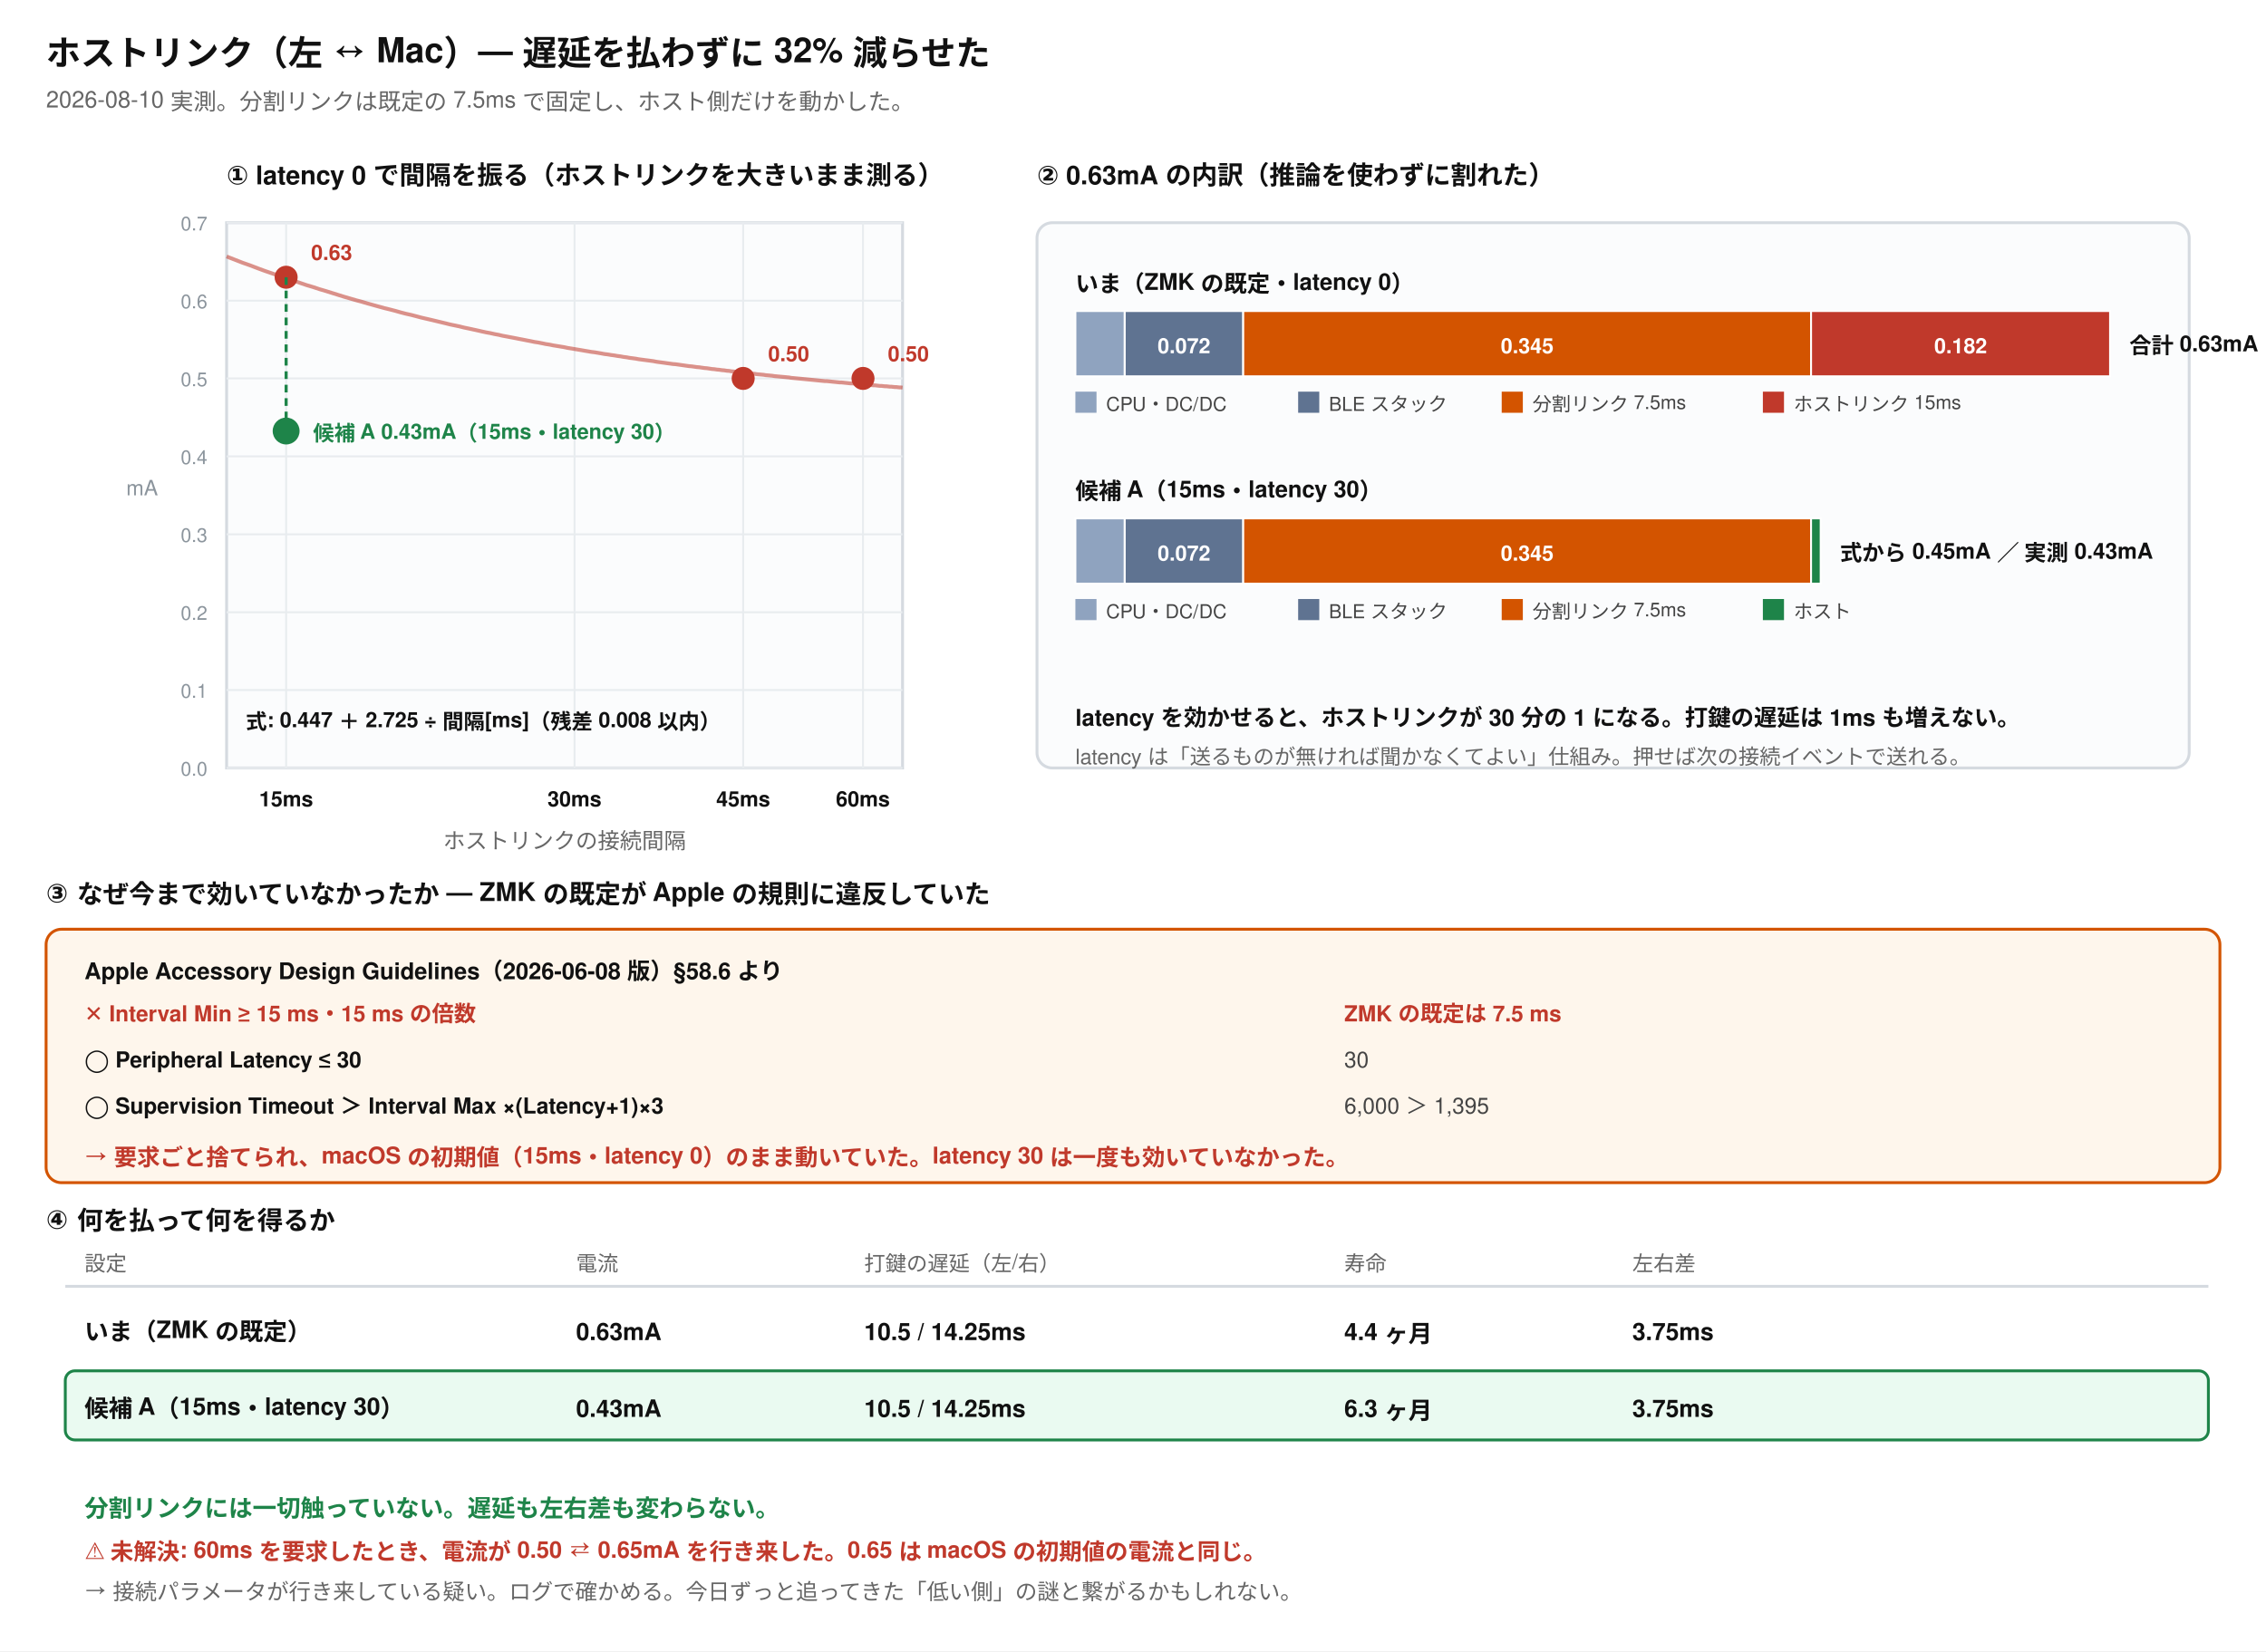
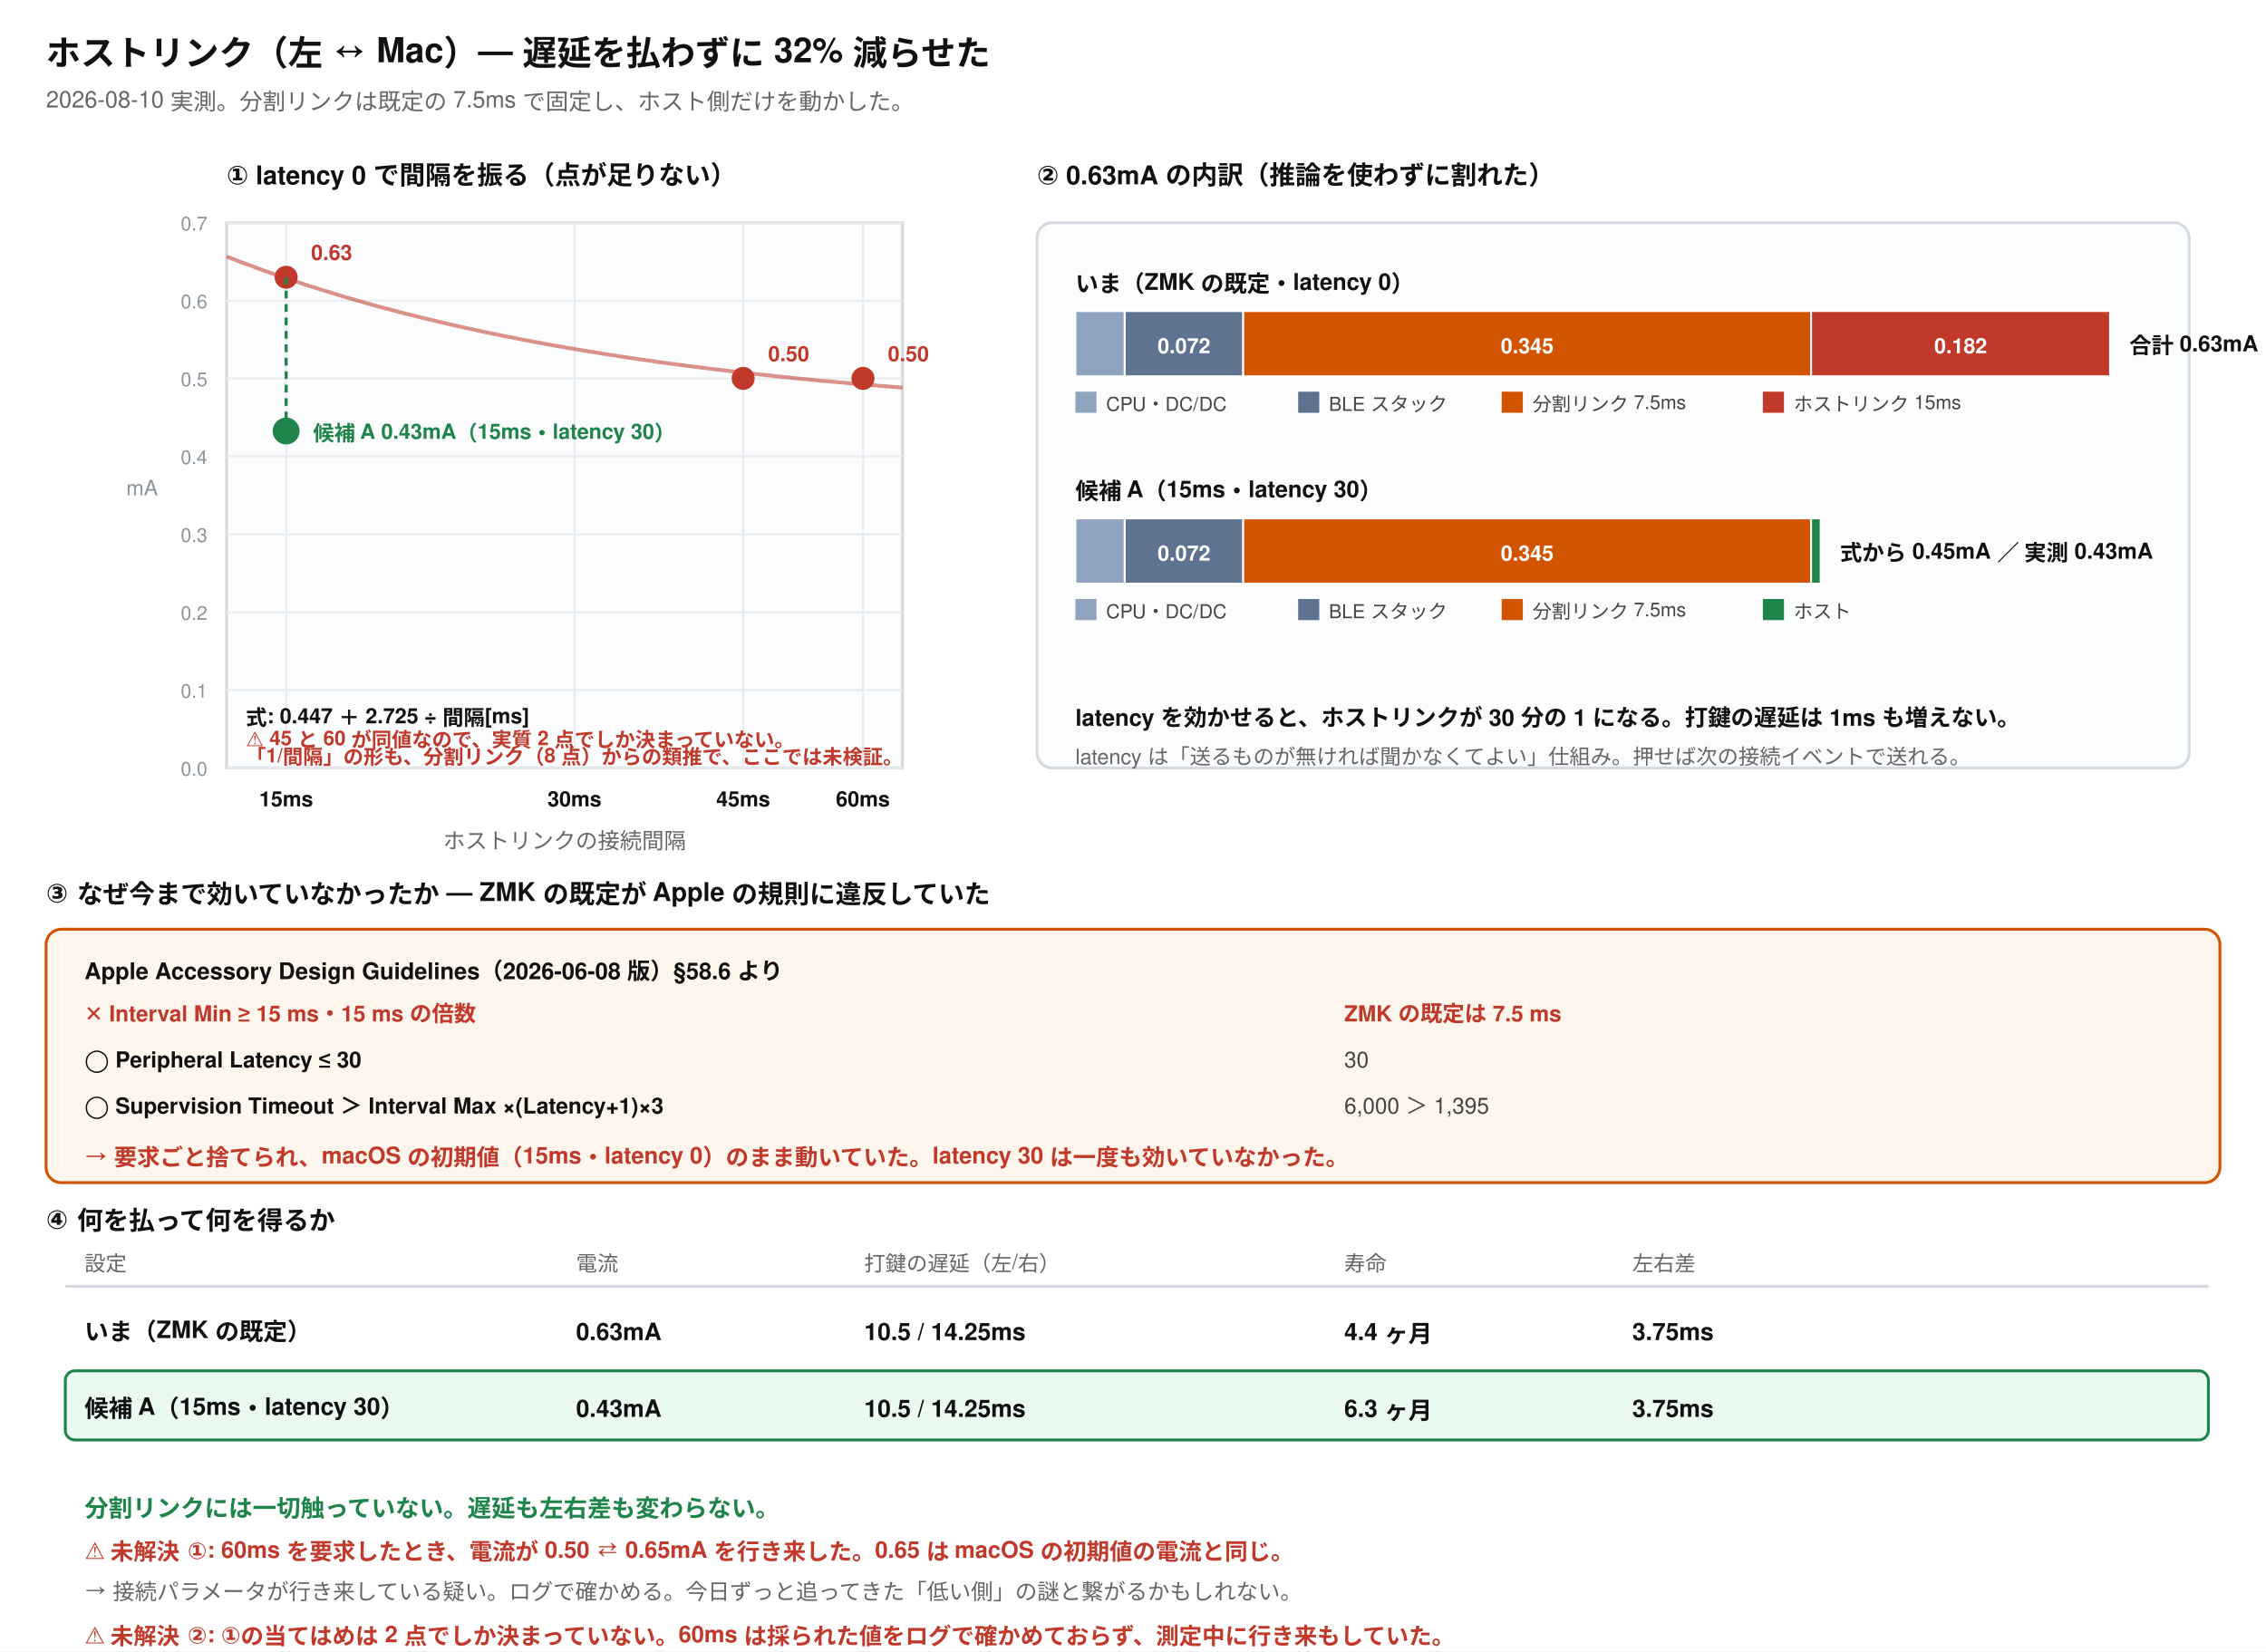
<svg xmlns="http://www.w3.org/2000/svg" viewBox="0 0 1180 860" width="1180" height="860" font-family="Helvetica, Arial, sans-serif">
  <rect width="1180" height="860" fill="#ffffff" />
  <text x="24" y="34" text-anchor="start" font-size="18" font-weight="bold" fill="#111">ホストリンク（左 ↔ Mac）— 遅延を払わずに 32% 減らせた</text>
  <text x="24" y="56" text-anchor="start" font-size="12" fill="#666">2026-08-10 実測。分割リンクは既定の 7.5ms で固定し、ホスト側だけを動かした。</text>
-   <text x="118" y="96" text-anchor="start" font-size="13.5" font-weight="bold" fill="#111">① latency 0 で間隔を振る（ホストリンクを大きいまま測る）</text>
+   <text x="118" y="96" text-anchor="start" font-size="13.5" font-weight="bold" fill="#111">① latency 0 で間隔を振る（点が足りない）</text>
  <rect x="118" y="116" width="352" height="284" fill="#fbfcfd" stroke="#d5dae0" stroke-width="1.5" />
  <line x1="118" y1="400.0" x2="470" y2="400.0" stroke="#e8ecef" />
  <text x="108" y="404.0" text-anchor="end" font-size="10" fill="#8c959d">0.0</text>
  <line x1="118" y1="359.4" x2="470" y2="359.4" stroke="#e8ecef" />
  <text x="108" y="363.429" text-anchor="end" font-size="10" fill="#8c959d">0.1</text>
  <line x1="118" y1="318.9" x2="470" y2="318.9" stroke="#e8ecef" />
  <text x="108" y="322.857" text-anchor="end" font-size="10" fill="#8c959d">0.2</text>
  <line x1="118" y1="278.3" x2="470" y2="278.3" stroke="#e8ecef" />
  <text x="108" y="282.286" text-anchor="end" font-size="10" fill="#8c959d">0.3</text>
  <line x1="118" y1="237.7" x2="470" y2="237.7" stroke="#e8ecef" />
  <text x="108" y="241.714" text-anchor="end" font-size="10" fill="#8c959d">0.4</text>
  <line x1="118" y1="197.1" x2="470" y2="197.1" stroke="#e8ecef" />
  <text x="108" y="201.143" text-anchor="end" font-size="10" fill="#8c959d">0.5</text>
  <line x1="118" y1="156.6" x2="470" y2="156.6" stroke="#e8ecef" />
  <text x="108" y="160.571" text-anchor="end" font-size="10" fill="#8c959d">0.6</text>
  <line x1="118" y1="116.0" x2="470" y2="116.0" stroke="#e8ecef" />
  <text x="108" y="120.0" text-anchor="end" font-size="10" fill="#8c959d">0.7</text>
  <text x="74" y="258.0" text-anchor="middle" font-size="11" fill="#8c959d">mA</text>
  <line x1="149.0" y1="116" x2="149.0" y2="400" stroke="#e8ecef" />
  <text x="149.003" y="420" text-anchor="middle" font-size="11" font-weight="bold" fill="#111">15ms</text>
  <line x1="299.2" y1="116" x2="299.2" y2="400" stroke="#e8ecef" />
  <text x="299.177" y="420" text-anchor="middle" font-size="11" font-weight="bold" fill="#111">30ms</text>
  <line x1="387.0" y1="116" x2="387.0" y2="400" stroke="#e8ecef" />
  <text x="387.023" y="420" text-anchor="middle" font-size="11" font-weight="bold" fill="#111">45ms</text>
  <line x1="449.4" y1="116" x2="449.4" y2="400" stroke="#e8ecef" />
  <text x="449.351" y="420" text-anchor="middle" font-size="11" font-weight="bold" fill="#111">60ms</text>
  <text x="294.0" y="442" text-anchor="middle" font-size="11.5" fill="#666">ホストリンクの接続間隔</text>
  <path d="M 118.0 133.6 L 122.1 135.2 L 126.2 136.8 L 130.2 138.2 L 134.1 139.7 L 137.9 141.1 L 141.7 142.4 L 145.4 143.7 L 149.0 144.9 L 152.6 146.1 L 156.1 147.3 L 159.6 148.5 L 163.0 149.5 L 166.3 150.6 L 169.7 151.6 L 172.9 152.6 L 176.1 153.6 L 179.3 154.6 L 182.4 155.5 L 185.5 156.4 L 188.5 157.2 L 191.5 158.1 L 194.4 158.9 L 197.3 159.7 L 200.2 160.5 L 203.1 161.2 L 205.8 161.9 L 208.6 162.7 L 211.3 163.4 L 214.0 164.0 L 216.7 164.7 L 219.3 165.4 L 221.9 166.0 L 224.5 166.6 L 227.0 167.2 L 229.5 167.8 L 232.0 168.4 L 234.4 169.0 L 236.8 169.5 L 239.2 170.0 L 241.6 170.6 L 244.0 171.1 L 246.3 171.6 L 248.6 172.1 L 250.8 172.6 L 253.1 173.1 L 255.3 173.5 L 257.5 174.0 L 259.7 174.4 L 261.8 174.9 L 264.0 175.3 L 266.1 175.7 L 268.2 176.1 L 270.2 176.5 L 272.3 176.9 L 274.3 177.3 L 276.4 177.7 L 278.3 178.1 L 280.3 178.4 L 282.3 178.8 L 284.2 179.2 L 286.2 179.5 L 288.1 179.9 L 290.0 180.2 L 291.8 180.5 L 293.7 180.8 L 295.5 181.2 L 297.4 181.5 L 299.2 181.8 L 301.0 182.1 L 302.8 182.4 L 304.5 182.7 L 306.3 183.0 L 308.0 183.3 L 309.7 183.5 L 311.5 183.8 L 313.2 184.1 L 314.8 184.4 L 316.5 184.6 L 318.2 184.9 L 319.8 185.1 L 321.5 185.4 L 323.1 185.6 L 324.7 185.9 L 326.3 186.1 L 327.9 186.4 L 329.5 186.6 L 331.0 186.8 L 332.6 187.1 L 334.1 187.3 L 335.6 187.5 L 337.2 187.7 L 338.7 187.9 L 340.2 188.1 L 341.7 188.4 L 343.1 188.6 L 344.6 188.8 L 346.1 189.0 L 347.5 189.2 L 349.0 189.4 L 350.4 189.6 L 351.8 189.7 L 353.2 189.9 L 354.6 190.1 L 356.0 190.3 L 357.4 190.5 L 358.8 190.7 L 360.1 190.8 L 361.5 191.0 L 362.9 191.2 L 364.2 191.3 L 365.5 191.5 L 366.9 191.7 L 368.2 191.8 L 369.5 192.0 L 370.8 192.2 L 372.1 192.3 L 373.4 192.5 L 374.6 192.6 L 375.9 192.8 L 377.2 192.9 L 378.4 193.1 L 379.7 193.2 L 380.9 193.4 L 382.2 193.5 L 383.4 193.7 L 384.6 193.8 L 385.8 193.9 L 387.0 194.1 L 388.2 194.2 L 389.4 194.3 L 390.6 194.5 L 391.8 194.6 L 393.0 194.7 L 394.1 194.9 L 395.3 195.0 L 396.4 195.1 L 397.6 195.2 L 398.7 195.4 L 399.9 195.5 L 401.0 195.6 L 402.1 195.7 L 403.3 195.9 L 404.4 196.0 L 405.5 196.1 L 406.6 196.2 L 407.7 196.3 L 408.8 196.4 L 409.8 196.5 L 410.9 196.6 L 412.0 196.8 L 413.1 196.9 L 414.1 197.0 L 415.2 197.1 L 416.3 197.2 L 417.3 197.3 L 418.3 197.4 L 419.4 197.5 L 420.4 197.6 L 421.4 197.7 L 422.5 197.8 L 423.5 197.9 L 424.5 198.0 L 425.5 198.1 L 426.5 198.2 L 427.5 198.3 L 428.5 198.4 L 429.5 198.5 L 430.5 198.5 L 431.5 198.6 L 432.5 198.7 L 433.4 198.8 L 434.4 198.9 L 435.4 199.0 L 436.3 199.1 L 437.3 199.2 L 438.2 199.2 L 439.2 199.3 L 440.1 199.4 L 441.1 199.5 L 442.0 199.6 L 442.9 199.7 L 443.9 199.7 L 444.8 199.8 L 445.7 199.9 L 446.6 200.0 L 447.5 200.1 L 448.4 200.1 L 449.4 200.2 L 450.3 200.3 L 451.1 200.4 L 452.0 200.4 L 452.9 200.5 L 453.8 200.6 L 454.7 200.7 L 455.6 200.7 L 456.5 200.8 L 457.3 200.9 L 458.2 201.0 L 459.1 201.0 L 459.9 201.1 L 460.8 201.2 L 461.6 201.2 L 462.5 201.3 L 463.3 201.4 L 464.2 201.4 L 465.0 201.5 L 465.9 201.6 L 466.7 201.6 L 467.5 201.7 L 468.4 201.8 L 469.2 201.8 L 470.0 201.9" fill="none" stroke="#c0392b" stroke-width="2" opacity="0.55" />
  <circle cx="149.0" cy="144.4" r="6" fill="#c0392b" />
  <text x="162.003" y="135.4" text-anchor="start" font-size="11" font-weight="bold" fill="#c0392b">0.63</text>
  <circle cx="387.0" cy="197.1" r="6" fill="#c0392b" />
  <text x="400.023" y="188.143" text-anchor="start" font-size="11" font-weight="bold" fill="#c0392b">0.50</text>
  <circle cx="449.4" cy="197.1" r="6" fill="#c0392b" />
  <text x="462.351" y="188.143" text-anchor="start" font-size="11" font-weight="bold" fill="#c0392b">0.50</text>
  <circle cx="149.0" cy="224.5" r="7" fill="#1e8449" />
  <text x="163.003" y="229.529" text-anchor="start" font-size="11" font-weight="bold" fill="#1e8449">候補 A 0.43mA（15ms・latency 30）</text>
  <line x1="149.0" y1="144.4" x2="149.0" y2="224.5" stroke="#1e8449" stroke-width="1.6" stroke-dasharray="4 3" />
-   <text x="128" y="379.714" text-anchor="start" font-size="11" font-weight="bold" fill="#111">式: 0.447 ＋ 2.725 ÷ 間隔[ms]（残差 0.008 以内）</text>
+   <text x="128" y="377.686" text-anchor="start" font-size="11" font-weight="bold" fill="#111">式: 0.447 ＋ 2.725 ÷ 間隔[ms]</text>
+   <text x="128" y="388.64" text-anchor="start" font-size="10.5" font-weight="bold" fill="#c0392b">⚠️ 45 と 60 が同値なので、実質 2 点でしか決まっていない。</text>
+   <text x="128" y="397.971" text-anchor="start" font-size="10.5" font-weight="bold" fill="#c0392b">「1/間隔」の形も、分割リンク（8 点）からの類推で、ここでは未検証。</text>
  <text x="540" y="96" text-anchor="start" font-size="13.5" font-weight="bold" fill="#111">② 0.63mA の内訳（推論を使わずに割れた）</text>
  <rect x="540" y="116" width="600" height="284" rx="8" fill="#fbfcfd" stroke="#d5dae0" stroke-width="1.5" />
  <text x="560" y="152" text-anchor="start" font-size="12" font-weight="bold" fill="#111">いま（ZMK の既定・latency 0）</text>
  <rect x="560.0" y="162" width="25.7" height="34" fill="#8fa3bf" stroke="#ffffff" stroke-width="1" />
  <rect x="585.7" y="162" width="61.7" height="34" fill="#5f7391" stroke="#ffffff" stroke-width="1" />
  <text x="616.571" y="184" text-anchor="middle" font-size="11" font-weight="bold" fill="#ffffff">0.072</text>
  <rect x="647.4" y="162" width="295.7" height="34" fill="#d35400" stroke="#ffffff" stroke-width="1" />
  <text x="795.286" y="184" text-anchor="middle" font-size="11" font-weight="bold" fill="#ffffff">0.345</text>
  <rect x="943.1" y="162" width="155.7" height="34" fill="#c0392b" stroke="#ffffff" stroke-width="1" />
  <text x="1021.0" y="184" text-anchor="middle" font-size="11" font-weight="bold" fill="#ffffff">0.182</text>
  <text x="1108.857" y="184" text-anchor="start" font-size="11.5" font-weight="bold" fill="#111">合計 0.63mA（実測 0.63）</text>
  <rect x="560" y="204" width="11" height="11" fill="#8fa3bf" />
  <text x="576" y="214" text-anchor="start" font-size="10" fill="#444">CPU・DC/DC</text>
  <rect x="676" y="204" width="11" height="11" fill="#5f7391" />
  <text x="692" y="214" text-anchor="start" font-size="10" fill="#444">BLE スタック</text>
  <rect x="782" y="204" width="11" height="11" fill="#d35400" />
  <text x="798" y="214" text-anchor="start" font-size="10" fill="#444">分割リンク 7.5ms</text>
  <rect x="918" y="204" width="11" height="11" fill="#c0392b" />
  <text x="934" y="214" text-anchor="start" font-size="10" fill="#444">ホストリンク 15ms</text>
  <text x="560" y="260" text-anchor="start" font-size="12" font-weight="bold" fill="#111">候補 A（15ms・latency 30）</text>
  <rect x="560.0" y="270" width="25.7" height="34" fill="#8fa3bf" stroke="#ffffff" stroke-width="1" />
  <rect x="585.7" y="270" width="61.7" height="34" fill="#5f7391" stroke="#ffffff" stroke-width="1" />
  <text x="616.571" y="292" text-anchor="middle" font-size="11" font-weight="bold" fill="#ffffff">0.072</text>
  <rect x="647.4" y="270" width="295.7" height="34" fill="#d35400" stroke="#ffffff" stroke-width="1" />
  <text x="795.286" y="292" text-anchor="middle" font-size="11" font-weight="bold" fill="#ffffff">0.345</text>
  <rect x="943.1" y="270" width="5.0" height="34" fill="#1e8449" stroke="#ffffff" stroke-width="1" />
  <text x="958.166" y="292" text-anchor="start" font-size="11.5" font-weight="bold" fill="#111">式から 0.45mA ／ 実測 0.43mA</text>
  <rect x="560" y="312" width="11" height="11" fill="#8fa3bf" />
  <text x="576" y="322" text-anchor="start" font-size="10" fill="#444">CPU・DC/DC</text>
  <rect x="676" y="312" width="11" height="11" fill="#5f7391" />
  <text x="692" y="322" text-anchor="start" font-size="10" fill="#444">BLE スタック</text>
  <rect x="782" y="312" width="11" height="11" fill="#d35400" />
  <text x="798" y="322" text-anchor="start" font-size="10" fill="#444">分割リンク 7.5ms</text>
  <rect x="918" y="312" width="11" height="11" fill="#1e8449" />
  <text x="934" y="322" text-anchor="start" font-size="10" fill="#444">ホスト</text>
  <text x="560" y="378" text-anchor="start" font-size="12" font-weight="bold" fill="#111">latency を効かせると、ホストリンクが 30 分の 1 になる。打鍵の遅延は 1ms も増えない。</text>
  <text x="560" y="398" text-anchor="start" font-size="11" fill="#666">latency は「送るものが無ければ聞かなくてよい」仕組み。押せば次の接続イベントで送れる。</text>
  <text x="24" y="470" text-anchor="start" font-size="13.5" font-weight="bold" fill="#111">③ なぜ今まで効いていなかったか — ZMK の既定が Apple の規則に違反していた</text>
  <rect x="24" y="484" width="1132" height="132" rx="8" fill="#fef6ec" stroke="#d35400" stroke-width="1.5" />
  <text x="44" y="510" text-anchor="start" font-size="12" font-weight="bold" fill="#111">Apple Accessory Design Guidelines（2026-06-08 版）§58.6 より</text>
  <text x="44" y="532" text-anchor="start" font-size="11.5" font-weight="bold" fill="#c0392b">✕ Interval Min ≥ 15 ms・15 ms の倍数</text>
  <text x="700" y="532" text-anchor="start" font-size="11.5" font-weight="bold" fill="#c0392b">ZMK の既定は 7.5 ms</text>
  <text x="44" y="556" text-anchor="start" font-size="11.5" font-weight="bold" fill="#111">◯ Peripheral Latency ≤ 30</text>
  <text x="700" y="556" text-anchor="start" font-size="11.5" fill="#444">30</text>
  <text x="44" y="580" text-anchor="start" font-size="11.5" font-weight="bold" fill="#111">◯ Supervision Timeout ＞ Interval Max ×(Latency+1)×3</text>
  <text x="700" y="580" text-anchor="start" font-size="11.5" fill="#444">6,000 ＞ 1,395</text>
  <text x="44" y="606" text-anchor="start" font-size="12" font-weight="bold" fill="#c0392b">→ 要求ごと捨てられ、macOS の初期値（15ms・latency 0）のまま動いていた。latency 30 は一度も効いていなかった。</text>
  <text x="24" y="640" text-anchor="start" font-size="13.5" font-weight="bold" fill="#111">④ 何を払って何を得るか</text>
  <text x="44" y="662" text-anchor="start" font-size="11" fill="#666">設定</text>
  <text x="300" y="662" text-anchor="start" font-size="11" fill="#666">電流</text>
  <text x="450" y="662" text-anchor="start" font-size="11" fill="#666">打鍵の遅延（左/右）</text>
  <text x="700" y="662" text-anchor="start" font-size="11" fill="#666">寿命</text>
  <text x="850" y="662" text-anchor="start" font-size="11" fill="#666">左右差</text>
  <line x1="34" y1="670" x2="1150" y2="670" stroke="#d5dae0" stroke-width="1.5" />
  <text x="44" y="698" text-anchor="start" font-size="12.5" font-weight="bold" fill="#111">いま（ZMK の既定）</text>
  <text x="300" y="698" text-anchor="start" font-size="12.5" font-weight="bold" fill="#111">0.63mA</text>
  <text x="450" y="698" text-anchor="start" font-size="12.5" font-weight="bold" fill="#111">10.5 / 14.25ms</text>
  <text x="700" y="698" text-anchor="start" font-size="12.5" font-weight="bold" fill="#111">4.4 ヶ月</text>
  <text x="850" y="698" text-anchor="start" font-size="12.5" font-weight="bold" fill="#111">3.75ms</text>
  <rect x="34" y="714" width="1116" height="36" rx="5" fill="#eafaf1" stroke="#1e8449" stroke-width="1.5" />
  <text x="44" y="738" text-anchor="start" font-size="12.5" font-weight="bold" fill="#111">候補 A（15ms・latency 30）</text>
  <text x="300" y="738" text-anchor="start" font-size="12.5" font-weight="bold" fill="#111">0.43mA</text>
  <text x="450" y="738" text-anchor="start" font-size="12.5" font-weight="bold" fill="#111">10.5 / 14.25ms</text>
  <text x="700" y="738" text-anchor="start" font-size="12.5" font-weight="bold" fill="#111">6.3 ヶ月</text>
  <text x="850" y="738" text-anchor="start" font-size="12.5" font-weight="bold" fill="#111">3.75ms</text>
  <text x="44" y="790" text-anchor="start" font-size="12.5" font-weight="bold" fill="#1e8449">分割リンクには一切触っていない。遅延も左右差も変わらない。</text>
-   <text x="44" y="812" text-anchor="start" font-size="12" font-weight="bold" fill="#c0392b">⚠️ 未解決: 60ms を要求したとき、電流が 0.50 ⇄ 0.65mA を行き来した。0.65 は macOS の初期値の電流と同じ。</text>
+   <text x="44" y="812" text-anchor="start" font-size="12" font-weight="bold" fill="#c0392b">⚠️ 未解決 ①: 60ms を要求したとき、電流が 0.50 ⇄ 0.65mA を行き来した。0.65 は macOS の初期値の電流と同じ。</text>
  <text x="44" y="832" text-anchor="start" font-size="11.5" fill="#666">→ 接続パラメータが行き来している疑い。ログで確かめる。今日ずっと追ってきた「低い側」の謎と繋がるかもしれない。</text>
+   <text x="44" y="856" text-anchor="start" font-size="12" font-weight="bold" fill="#c0392b">⚠️ 未解決 ②: ①の当てはめは 2 点でしか決まっていない。60ms は採られた値をログで確かめておらず、測定中に行き来もしていた。</text>
+   <text x="44" y="876" text-anchor="start" font-size="11.5" fill="#666">→ 行き来を先に片づけてから、30 / 90 / 120ms を足して引き直す。</text>
</svg>
